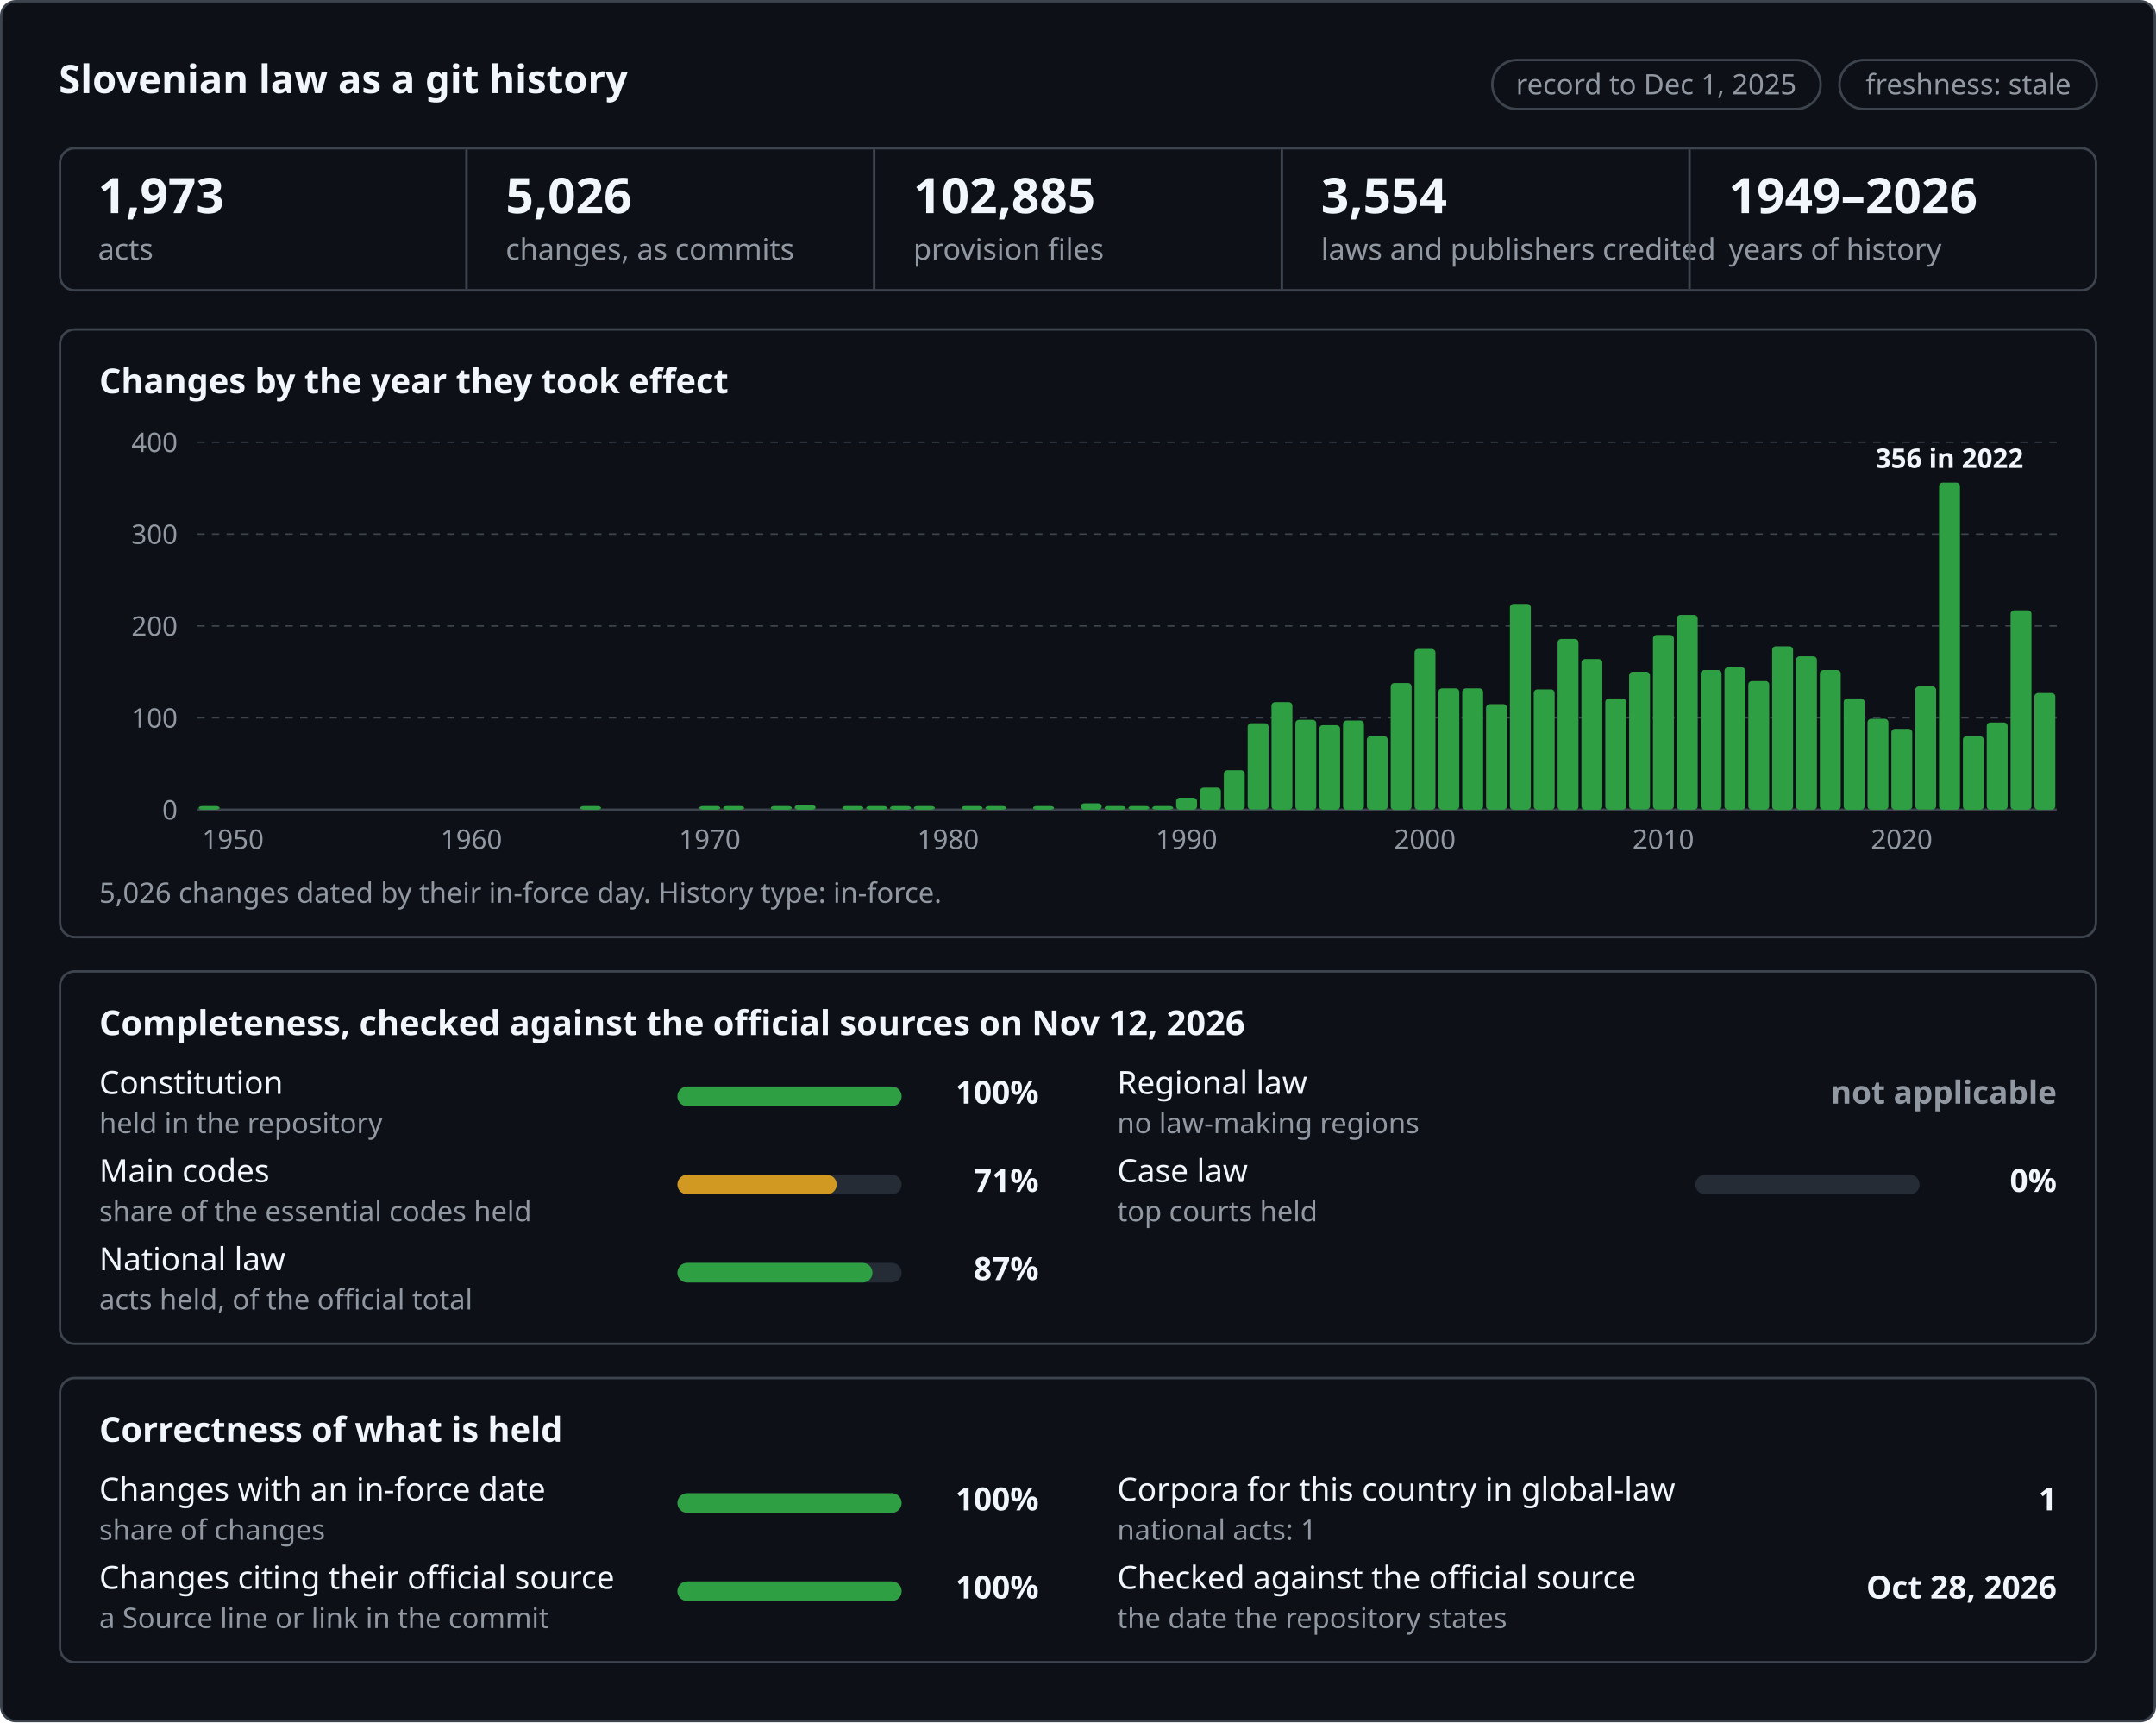
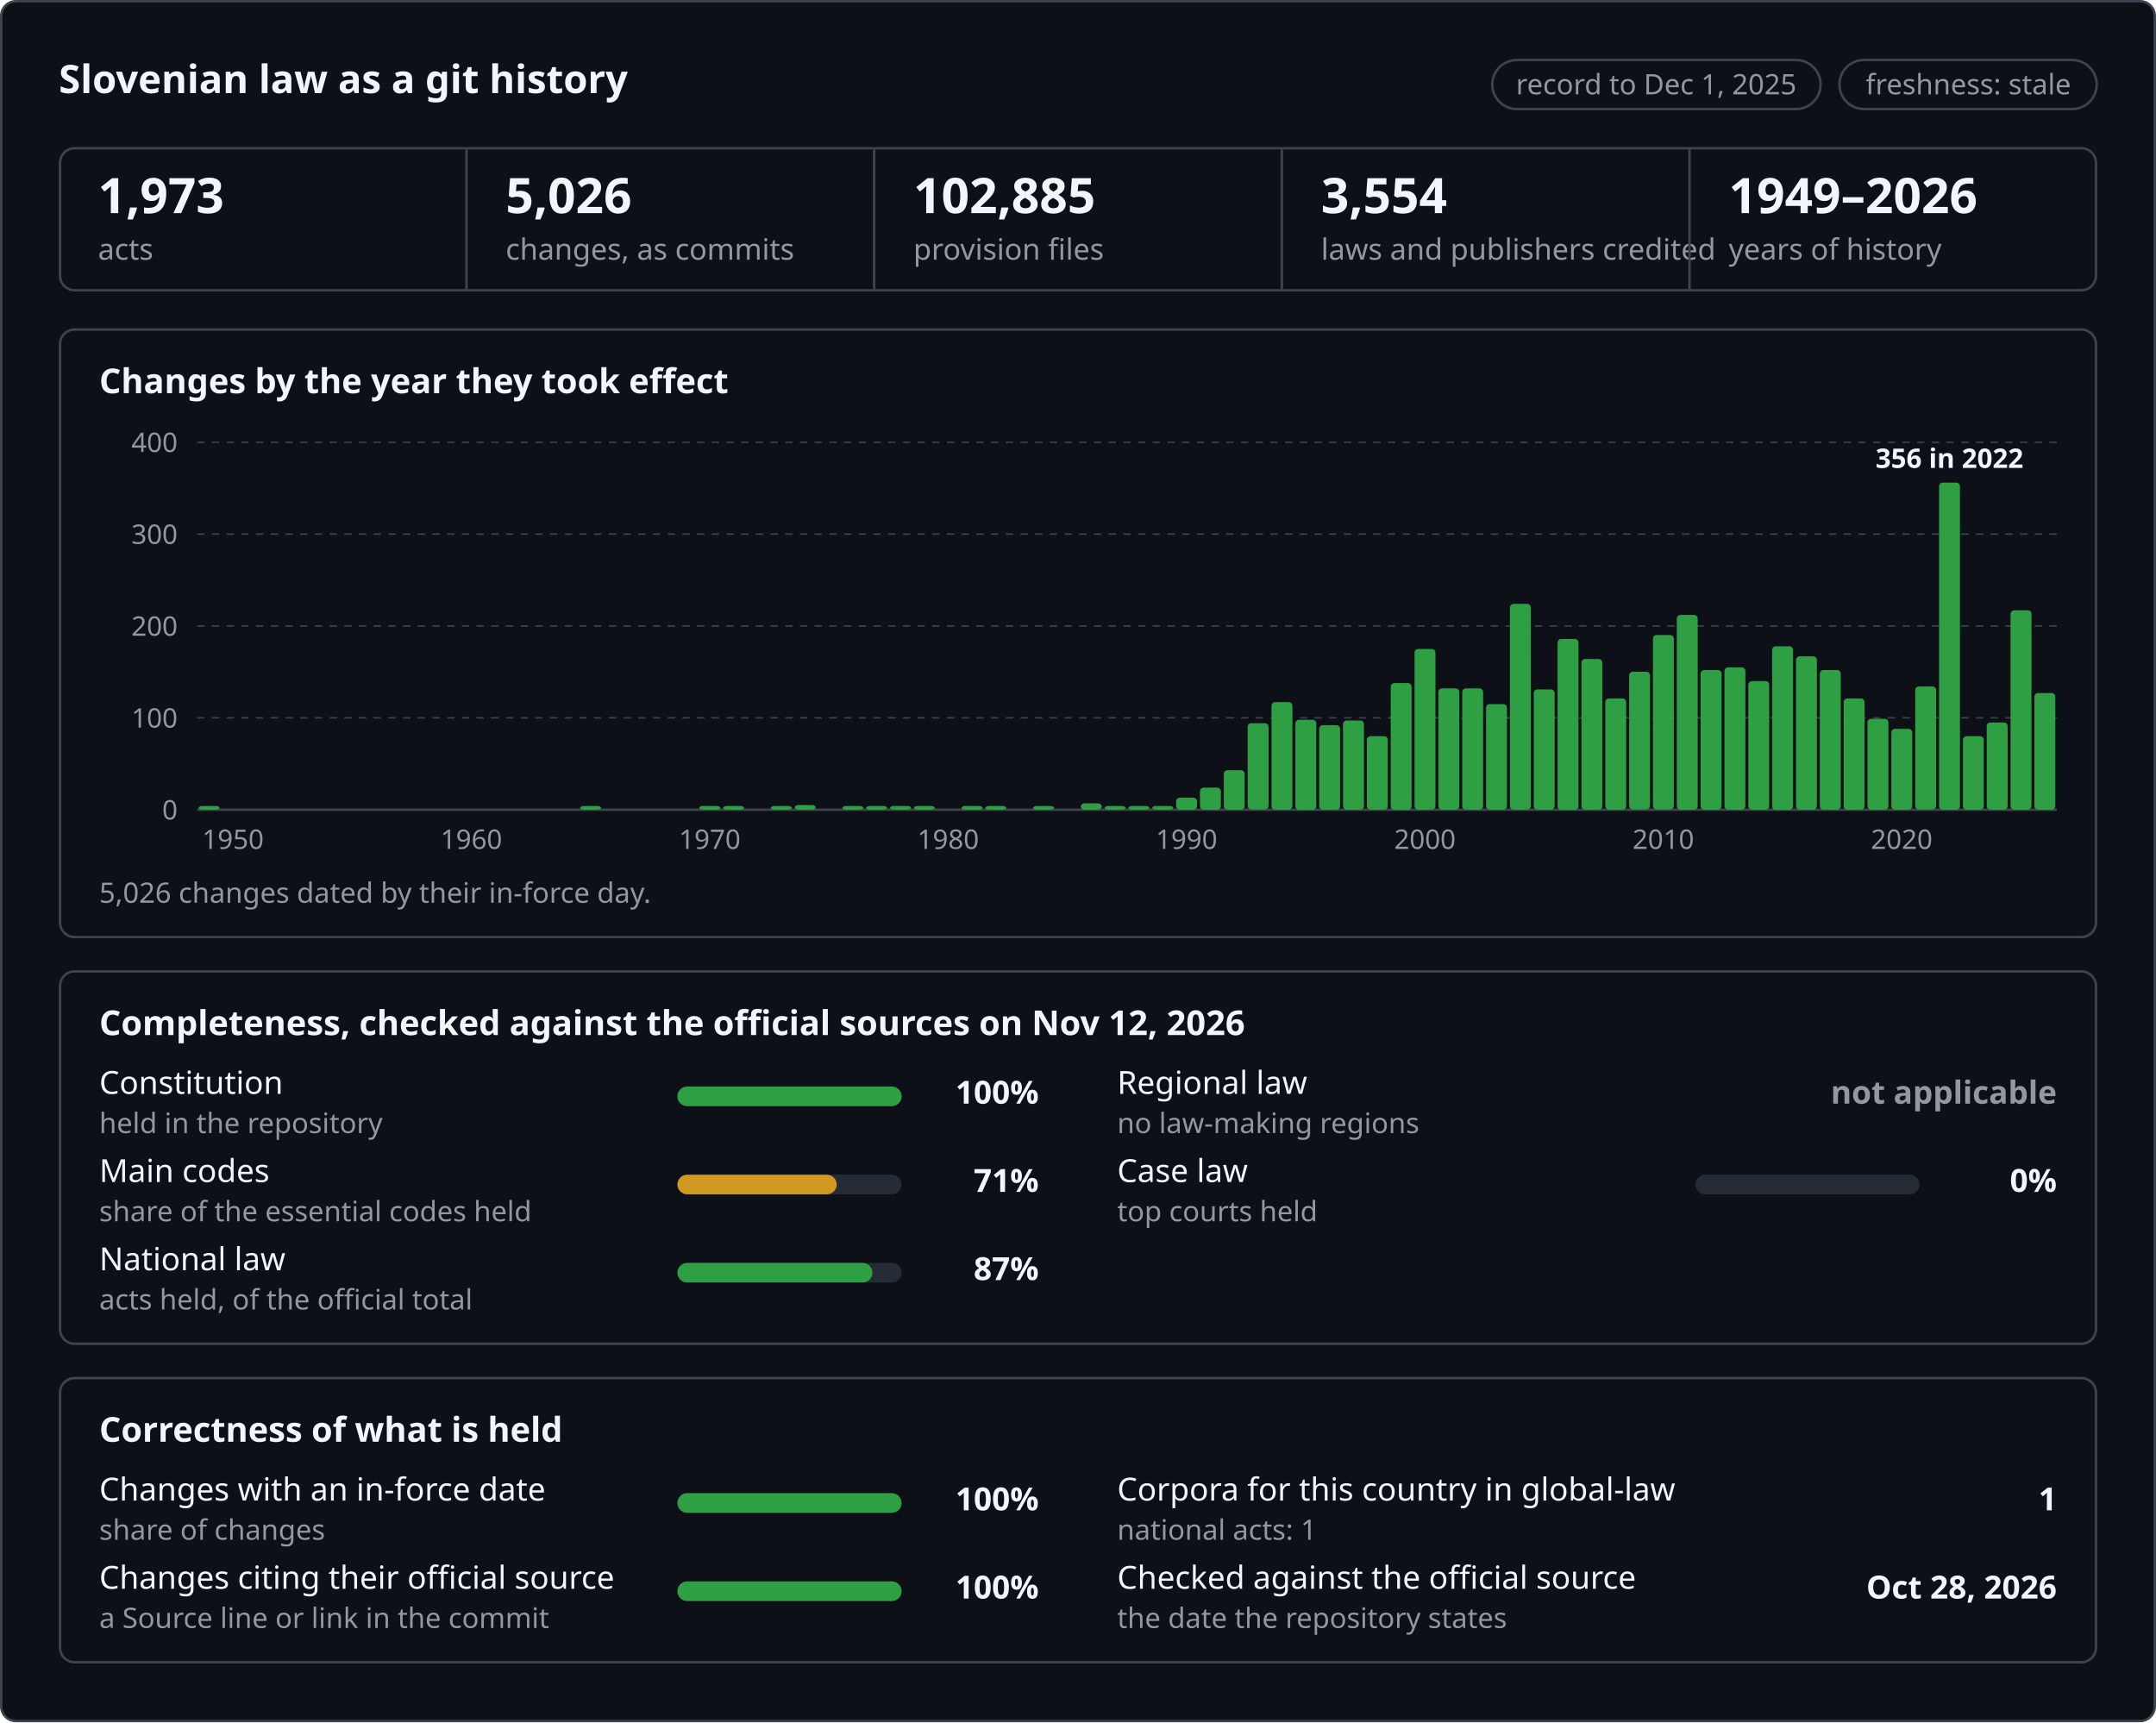
<svg xmlns="http://www.w3.org/2000/svg" width="880" height="703" viewBox="0 0 880 703" font-family="-apple-system,BlinkMacSystemFont,Segoe UI,Noto Sans,Helvetica,Arial,sans-serif">
  <rect x="0.5" y="0.5" width="879" height="702" rx="6" fill="#0d1117" stroke="#3d444d" />
  <text x="24" y="38" font-size="16" font-weight="600" fill="#f0f6fc">Slovenian law as a git history</text>
  <rect x="609.1" y="24.5" width="134" height="20" rx="10" fill="none" stroke="#3d444d" />
  <text x="676.0" y="38.5" font-size="11.5" font-weight="500" text-anchor="middle" fill="#9198a1">record to Dec 1, 2025</text>
  <rect x="750.8" y="24.5" width="105" height="20" rx="10" fill="none" stroke="#3d444d" />
  <text x="803.4" y="38.5" font-size="11.5" font-weight="500" text-anchor="middle" fill="#9198a1">freshness: stale</text>
  <rect x="24.5" y="60.5" width="831" height="58" rx="6" fill="#0d1117" stroke="#3d444d" />
  <text x="40.0" y="87" font-size="20" font-weight="600" fill="#f0f6fc">1,973</text>
  <text x="40.0" y="106" font-size="12" fill="#9198a1">acts</text>
  <line x1="190.4" y1="61" x2="190.4" y2="118" stroke="#3d444d" />
  <text x="206.4" y="87" font-size="20" font-weight="600" fill="#f0f6fc">5,026</text>
  <text x="206.4" y="106" font-size="12" fill="#9198a1">changes, as commits</text>
  <line x1="356.8" y1="61" x2="356.8" y2="118" stroke="#3d444d" />
  <text x="372.8" y="87" font-size="20" font-weight="600" fill="#f0f6fc">102,885</text>
  <text x="372.8" y="106" font-size="12" fill="#9198a1">provision files</text>
  <line x1="523.2" y1="61" x2="523.2" y2="118" stroke="#3d444d" />
  <text x="539.2" y="87" font-size="20" font-weight="600" fill="#f0f6fc">3,554</text>
  <text x="539.2" y="106" font-size="12" fill="#9198a1" textLength="142" lengthAdjust="spacingAndGlyphs">laws and publishers credited</text>
  <line x1="689.6" y1="61" x2="689.6" y2="118" stroke="#3d444d" />
  <text x="705.6" y="87" font-size="20" font-weight="600" fill="#f0f6fc">1949–2026</text>
  <text x="705.6" y="106" font-size="12" fill="#9198a1">years of history</text>
  <rect x="24.5" y="134.5" width="831" height="248" rx="6" fill="#0d1117" stroke="#3d444d" />
  <text x="40.5" y="160.5" font-size="14" font-weight="600" fill="#f0f6fc">Changes by the year they took effect</text>
  <line x1="80.5" y1="330.5" x2="839.5" y2="330.5" stroke="#3d444d" stroke-width="1" />
  <text x="72.5" y="334.5" font-size="11" text-anchor="end" fill="#9198a1">0</text>
  <line x1="80.5" y1="293.0" x2="839.5" y2="293.0" stroke="#3d444d" stroke-width="0.6" stroke-dasharray="3 3" />
  <text x="72.5" y="297.0" font-size="11" text-anchor="end" fill="#9198a1">100</text>
  <line x1="80.5" y1="255.5" x2="839.5" y2="255.5" stroke="#3d444d" stroke-width="0.6" stroke-dasharray="3 3" />
  <text x="72.5" y="259.5" font-size="11" text-anchor="end" fill="#9198a1">200</text>
  <line x1="80.5" y1="218.0" x2="839.5" y2="218.0" stroke="#3d444d" stroke-width="0.6" stroke-dasharray="3 3" />
  <text x="72.5" y="222.0" font-size="11" text-anchor="end" fill="#9198a1">300</text>
  <line x1="80.5" y1="180.5" x2="839.5" y2="180.5" stroke="#3d444d" stroke-width="0.6" stroke-dasharray="3 3" />
  <text x="72.5" y="184.5" font-size="11" text-anchor="end" fill="#9198a1">400</text>
  <rect x="81.10" y="329.0" width="8.53" height="1.5" rx="1.5" fill="#2ea043" />
  <text x="95.1" y="346.5" font-size="11" text-anchor="middle" fill="#9198a1">1950</text>
  <text x="192.4" y="346.5" font-size="11" text-anchor="middle" fill="#9198a1">1960</text>
  <rect x="236.79" y="329.0" width="8.53" height="1.5" rx="1.5" fill="#2ea043" />
  <rect x="285.45" y="329.0" width="8.53" height="1.5" rx="1.5" fill="#2ea043" />
  <text x="289.7" y="346.5" font-size="11" text-anchor="middle" fill="#9198a1">1970</text>
  <rect x="295.18" y="329.0" width="8.53" height="1.5" rx="1.5" fill="#2ea043" />
  <rect x="314.64" y="329.0" width="8.53" height="1.5" rx="1.5" fill="#2ea043" />
  <rect x="324.37" y="328.6" width="8.53" height="1.9" rx="1.5" fill="#2ea043" />
  <rect x="343.83" y="329.0" width="8.53" height="1.5" rx="1.5" fill="#2ea043" />
  <rect x="353.56" y="329.0" width="8.53" height="1.5" rx="1.5" fill="#2ea043" />
  <rect x="363.29" y="329.0" width="8.53" height="1.5" rx="1.5" fill="#2ea043" />
  <rect x="373.02" y="329.0" width="8.53" height="1.5" rx="1.5" fill="#2ea043" />
  <text x="387.0" y="346.5" font-size="11" text-anchor="middle" fill="#9198a1">1980</text>
  <rect x="392.48" y="329.0" width="8.53" height="1.5" rx="1.5" fill="#2ea043" />
  <rect x="402.22" y="329.0" width="8.53" height="1.5" rx="1.5" fill="#2ea043" />
  <rect x="421.68" y="329.0" width="8.53" height="1.5" rx="1.5" fill="#2ea043" />
  <rect x="441.14" y="327.9" width="8.53" height="2.6" rx="1.5" fill="#2ea043" />
  <rect x="450.87" y="329.0" width="8.53" height="1.5" rx="1.5" fill="#2ea043" />
  <rect x="460.60" y="329.0" width="8.53" height="1.5" rx="1.5" fill="#2ea043" />
  <rect x="470.33" y="329.0" width="8.53" height="1.5" rx="1.5" fill="#2ea043" />
  <rect x="480.06" y="325.6" width="8.53" height="4.9" rx="1.5" fill="#2ea043" />
  <text x="484.3" y="346.5" font-size="11" text-anchor="middle" fill="#9198a1">1990</text>
  <rect x="489.79" y="321.5" width="8.53" height="9.0" rx="1.5" fill="#2ea043" />
  <rect x="499.52" y="314.4" width="8.53" height="16.1" rx="1.5" fill="#2ea043" />
  <rect x="509.25" y="295.2" width="8.53" height="35.2" rx="1.5" fill="#2ea043" />
  <rect x="518.98" y="286.6" width="8.53" height="43.9" rx="1.5" fill="#2ea043" />
  <rect x="528.72" y="293.8" width="8.53" height="36.8" rx="1.5" fill="#2ea043" />
  <rect x="538.45" y="296.0" width="8.53" height="34.5" rx="1.5" fill="#2ea043" />
  <rect x="548.18" y="294.1" width="8.53" height="36.4" rx="1.5" fill="#2ea043" />
  <rect x="557.91" y="300.5" width="8.53" height="30.0" rx="1.5" fill="#2ea043" />
  <rect x="567.64" y="278.8" width="8.53" height="51.8" rx="1.5" fill="#2ea043" />
  <rect x="577.37" y="264.9" width="8.53" height="65.6" rx="1.5" fill="#2ea043" />
  <text x="581.6" y="346.5" font-size="11" text-anchor="middle" fill="#9198a1">2000</text>
  <rect x="587.10" y="281.0" width="8.53" height="49.5" rx="1.5" fill="#2ea043" />
  <rect x="596.83" y="281.0" width="8.53" height="49.5" rx="1.5" fill="#2ea043" />
  <rect x="606.56" y="287.4" width="8.53" height="43.1" rx="1.5" fill="#2ea043" />
  <rect x="616.29" y="246.5" width="8.53" height="84.0" rx="1.5" fill="#2ea043" />
  <rect x="626.02" y="281.4" width="8.53" height="49.1" rx="1.5" fill="#2ea043" />
  <rect x="635.75" y="260.8" width="8.53" height="69.8" rx="1.5" fill="#2ea043" />
  <rect x="645.48" y="269.0" width="8.53" height="61.5" rx="1.5" fill="#2ea043" />
  <rect x="655.22" y="285.1" width="8.53" height="45.4" rx="1.5" fill="#2ea043" />
  <rect x="664.95" y="274.2" width="8.53" height="56.2" rx="1.5" fill="#2ea043" />
  <rect x="674.68" y="259.2" width="8.53" height="71.2" rx="1.5" fill="#2ea043" />
  <text x="678.9" y="346.5" font-size="11" text-anchor="middle" fill="#9198a1">2010</text>
  <rect x="684.41" y="251.0" width="8.53" height="79.5" rx="1.5" fill="#2ea043" />
  <rect x="694.14" y="273.5" width="8.53" height="57.0" rx="1.5" fill="#2ea043" />
  <rect x="703.87" y="272.4" width="8.53" height="58.1" rx="1.5" fill="#2ea043" />
  <rect x="713.60" y="278.0" width="8.53" height="52.5" rx="1.5" fill="#2ea043" />
  <rect x="723.33" y="263.8" width="8.53" height="66.8" rx="1.5" fill="#2ea043" />
  <rect x="733.06" y="267.9" width="8.53" height="62.6" rx="1.5" fill="#2ea043" />
  <rect x="742.79" y="273.5" width="8.53" height="57.0" rx="1.5" fill="#2ea043" />
  <rect x="752.52" y="285.1" width="8.53" height="45.4" rx="1.5" fill="#2ea043" />
  <rect x="762.25" y="293.4" width="8.53" height="37.1" rx="1.5" fill="#2ea043" />
  <rect x="771.98" y="297.5" width="8.53" height="33.0" rx="1.5" fill="#2ea043" />
  <text x="776.2" y="346.5" font-size="11" text-anchor="middle" fill="#9198a1">2020</text>
  <rect x="781.72" y="280.2" width="8.53" height="50.2" rx="1.5" fill="#2ea043" />
  <rect x="791.45" y="197.0" width="8.53" height="133.5" rx="1.5" fill="#2ea043" />
  <text x="795.7" y="191.0" font-size="11" font-weight="600" text-anchor="middle" fill="#f0f6fc">356 in 2022</text>
  <rect x="801.18" y="300.5" width="8.53" height="30.0" rx="1.5" fill="#2ea043" />
  <rect x="810.91" y="294.9" width="8.53" height="35.6" rx="1.5" fill="#2ea043" />
  <rect x="820.64" y="249.1" width="8.53" height="81.4" rx="1.5" fill="#2ea043" />
  <rect x="830.37" y="282.9" width="8.53" height="47.6" rx="1.5" fill="#2ea043" />
-   <text x="40.5" y="368.5" font-size="11.5" fill="#9198a1">5,026 changes dated by their in-force day. History type: in-force.</text>
+   <text x="40.5" y="368.5" font-size="11.5" fill="#9198a1">5,026 changes dated by their in-force day.</text>
  <rect x="24.5" y="396.5" width="831" height="152" rx="6" fill="#0d1117" stroke="#3d444d" />
  <text x="40.5" y="422.5" font-size="14" font-weight="600" fill="#f0f6fc">Completeness, checked against the official sources on Nov 12, 2026</text>
  <text x="40.5" y="446.5" font-size="13" fill="#f0f6fc">Constitution</text>
  <text x="40.5" y="462.5" font-size="11.5" fill="#9198a1">held in the repository</text>
  <g>
    <rect x="276.5" y="443.5" width="91.5" height="8" rx="4" fill="#262c36" />
    <rect x="276.5" y="443.5" width="91.5" height="8" rx="4" fill="#2ea043" />
  </g>
  <text x="424.0" y="450.5" font-size="13" font-weight="600" text-anchor="end" fill="#f0f6fc">100%</text>
  <text x="40.5" y="482.5" font-size="13" fill="#f0f6fc">Main codes</text>
  <text x="40.5" y="498.5" font-size="11.5" fill="#9198a1">share of the essential codes held</text>
  <g>
    <rect x="276.5" y="479.5" width="91.5" height="8" rx="4" fill="#262c36" />
    <rect x="276.5" y="479.5" width="65.0" height="8" rx="4" fill="#d29922" />
  </g>
  <text x="424.0" y="486.5" font-size="13" font-weight="600" text-anchor="end" fill="#f0f6fc">71%</text>
  <text x="40.5" y="518.5" font-size="13" fill="#f0f6fc">National law</text>
  <text x="40.5" y="534.5" font-size="11.5" fill="#9198a1">acts held, of the official total</text>
  <g>
    <rect x="276.5" y="515.5" width="91.5" height="8" rx="4" fill="#262c36" />
    <rect x="276.5" y="515.5" width="79.6" height="8" rx="4" fill="#2ea043" />
  </g>
  <text x="424.0" y="522.5" font-size="13" font-weight="600" text-anchor="end" fill="#f0f6fc">87%</text>
  <text x="456.0" y="446.5" font-size="13" fill="#f0f6fc">Regional law</text>
  <text x="456.0" y="462.5" font-size="11.5" fill="#9198a1">no law-making regions</text>
  <text x="839.5" y="450.5" font-size="13" font-weight="600" text-anchor="end" fill="#9198a1">not applicable</text>
  <text x="456.0" y="482.5" font-size="13" fill="#f0f6fc">Case law</text>
  <text x="456.0" y="498.5" font-size="11.5" fill="#9198a1">top courts held</text>
  <g>
    <rect x="692.0" y="479.5" width="91.5" height="8" rx="4" fill="#262c36" />
  </g>
  <text x="839.5" y="486.5" font-size="13" font-weight="600" text-anchor="end" fill="#f0f6fc">0%</text>
  <rect x="24.5" y="562.5" width="831" height="116" rx="6" fill="#0d1117" stroke="#3d444d" />
  <text x="40.5" y="588.5" font-size="14" font-weight="600" fill="#f0f6fc">Correctness of what is held</text>
  <text x="40.5" y="612.5" font-size="13" fill="#f0f6fc">Changes with an in-force date</text>
  <text x="40.5" y="628.5" font-size="11.5" fill="#9198a1">share of changes</text>
  <g>
    <rect x="276.5" y="609.5" width="91.5" height="8" rx="4" fill="#262c36" />
    <rect x="276.5" y="609.5" width="91.5" height="8" rx="4" fill="#2ea043" />
  </g>
  <text x="424.0" y="616.5" font-size="13" font-weight="600" text-anchor="end" fill="#f0f6fc">100%</text>
  <text x="40.5" y="648.5" font-size="13" fill="#f0f6fc">Changes citing their official source</text>
  <text x="40.5" y="664.5" font-size="11.5" fill="#9198a1">a Source line or link in the commit</text>
  <g>
    <rect x="276.5" y="645.5" width="91.5" height="8" rx="4" fill="#262c36" />
    <rect x="276.5" y="645.5" width="91.5" height="8" rx="4" fill="#2ea043" />
  </g>
  <text x="424.0" y="652.5" font-size="13" font-weight="600" text-anchor="end" fill="#f0f6fc">100%</text>
  <text x="456.0" y="612.5" font-size="13" fill="#f0f6fc">Corpora for this country in global-law</text>
  <text x="456.0" y="628.5" font-size="11.5" fill="#9198a1">national acts: 1</text>
  <text x="839.5" y="616.5" font-size="13" font-weight="600" text-anchor="end" fill="#f0f6fc">1</text>
  <text x="456.0" y="648.5" font-size="13" fill="#f0f6fc">Checked against the official source</text>
  <text x="456.0" y="664.5" font-size="11.5" fill="#9198a1">the date the repository states</text>
  <text x="839.5" y="652.5" font-size="13" font-weight="600" text-anchor="end" fill="#f0f6fc">Oct 28, 2026</text>
</svg>
